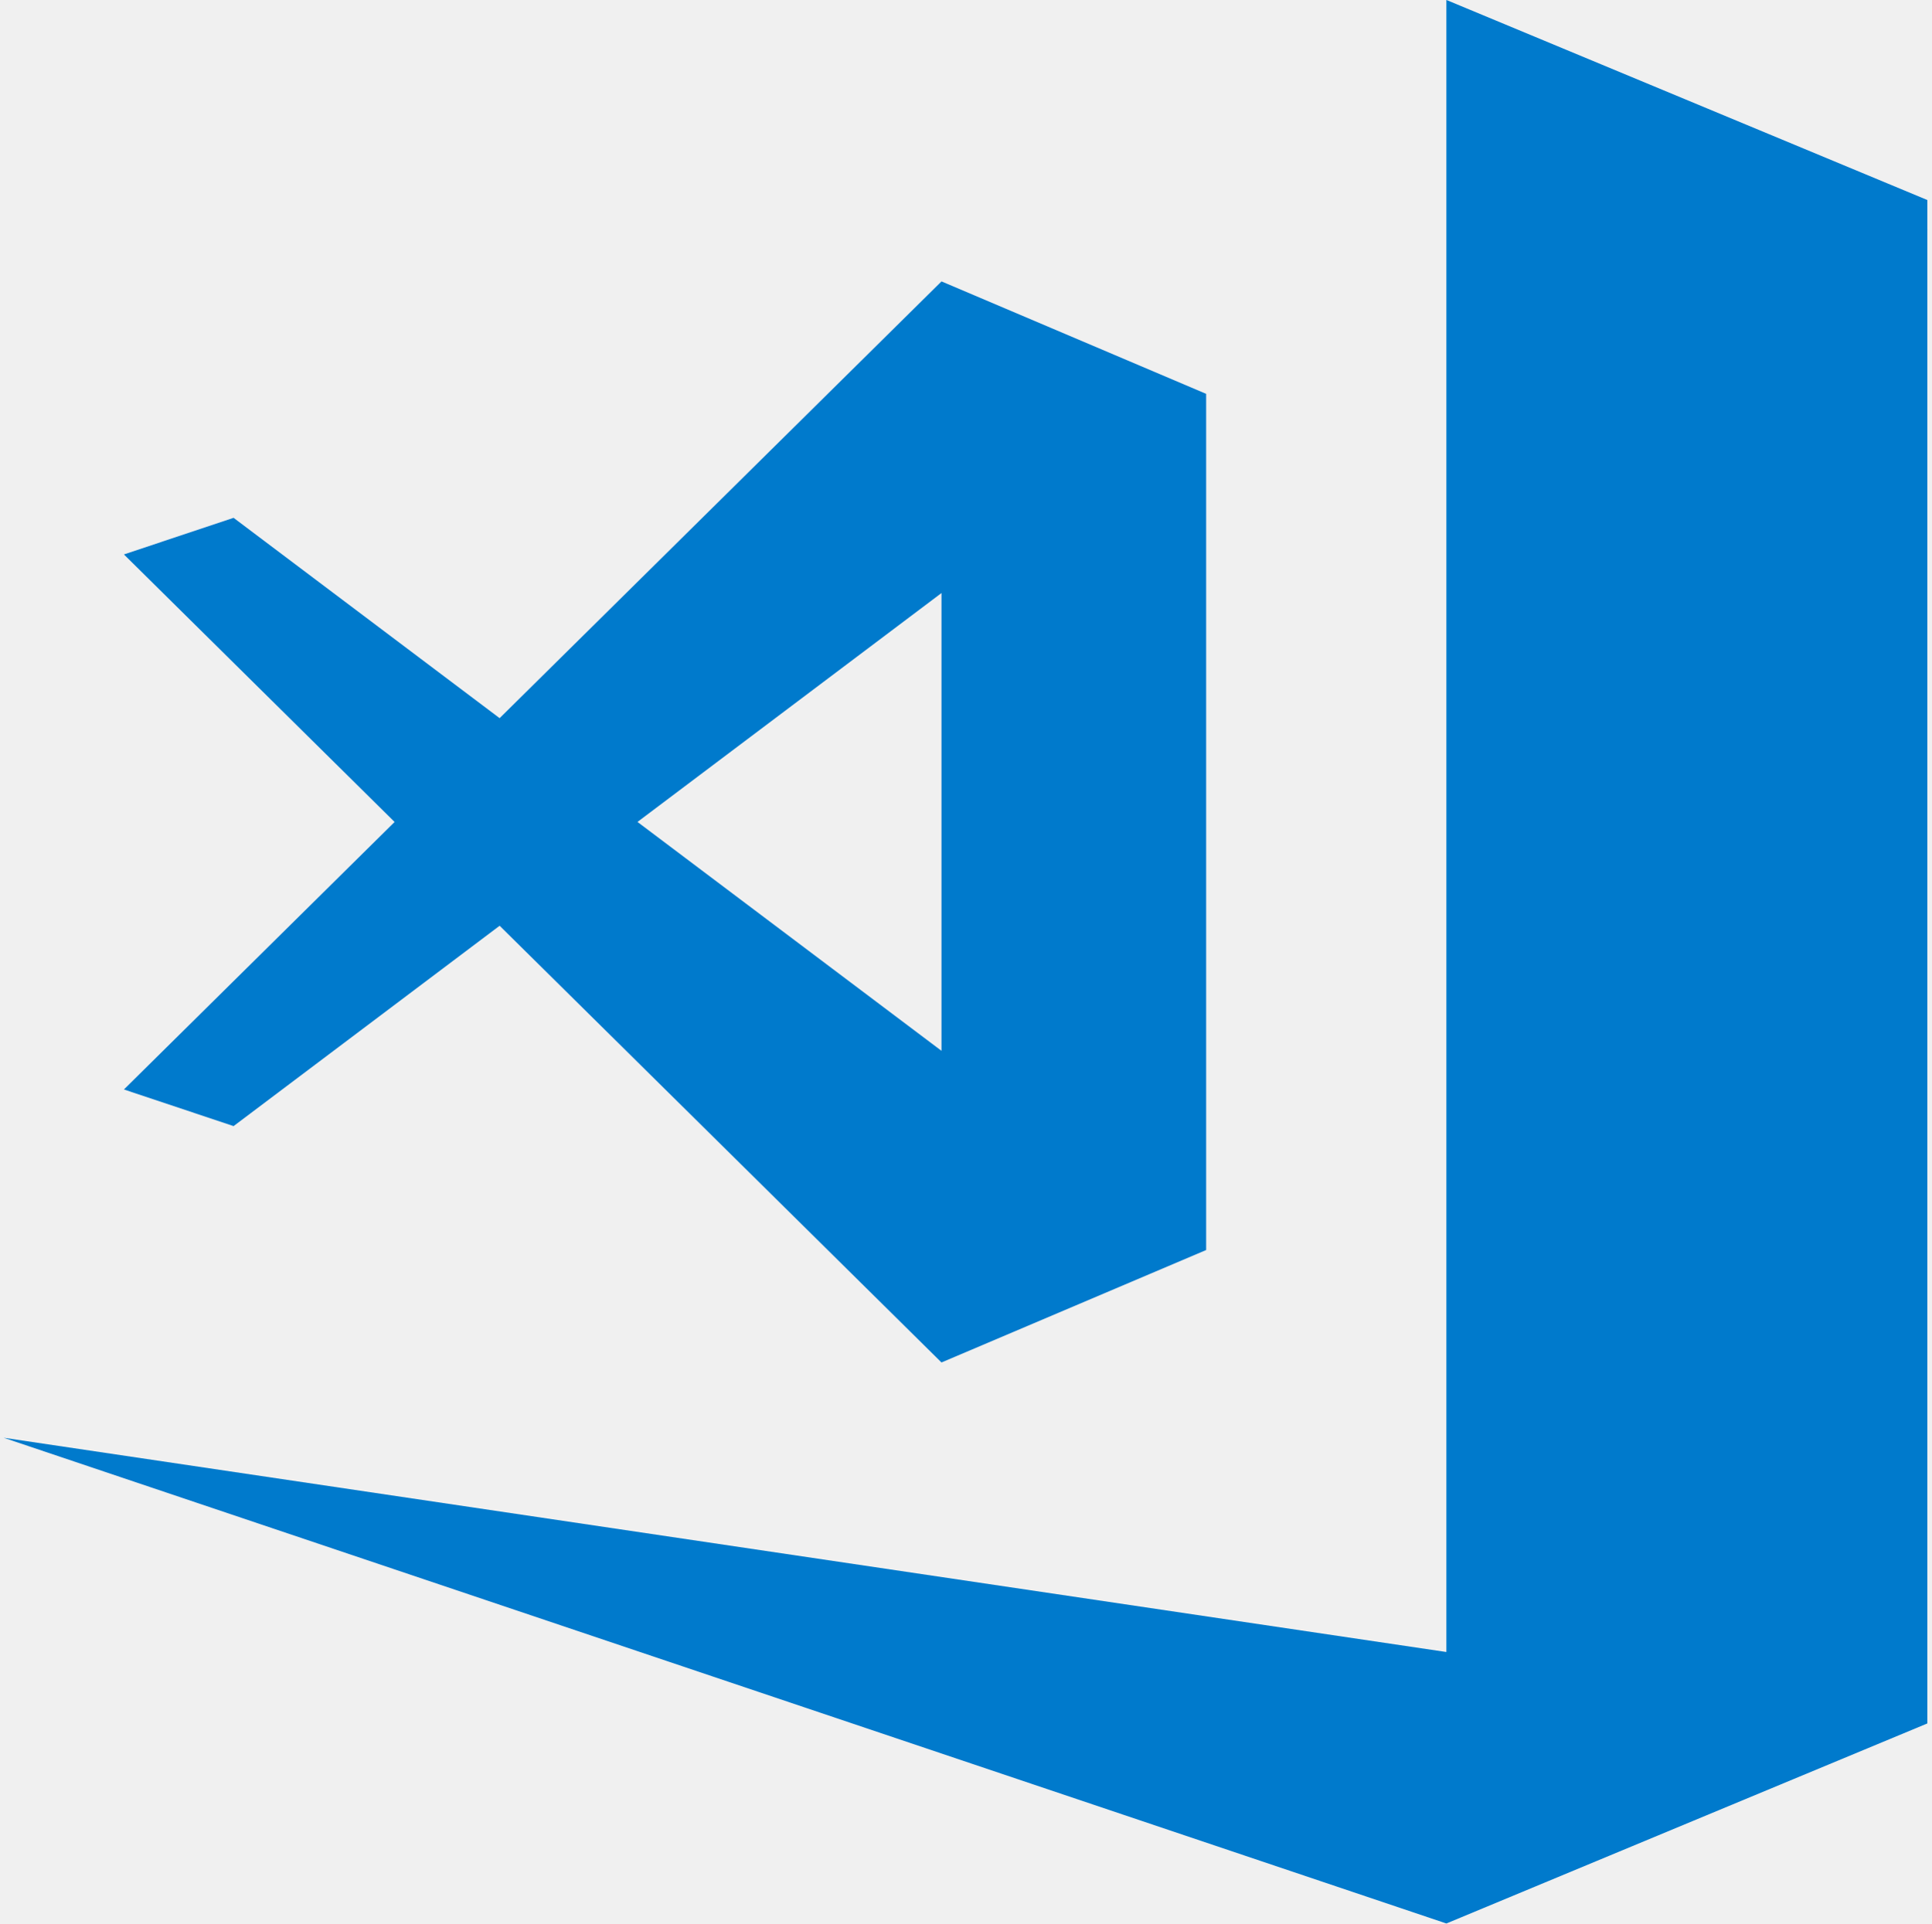
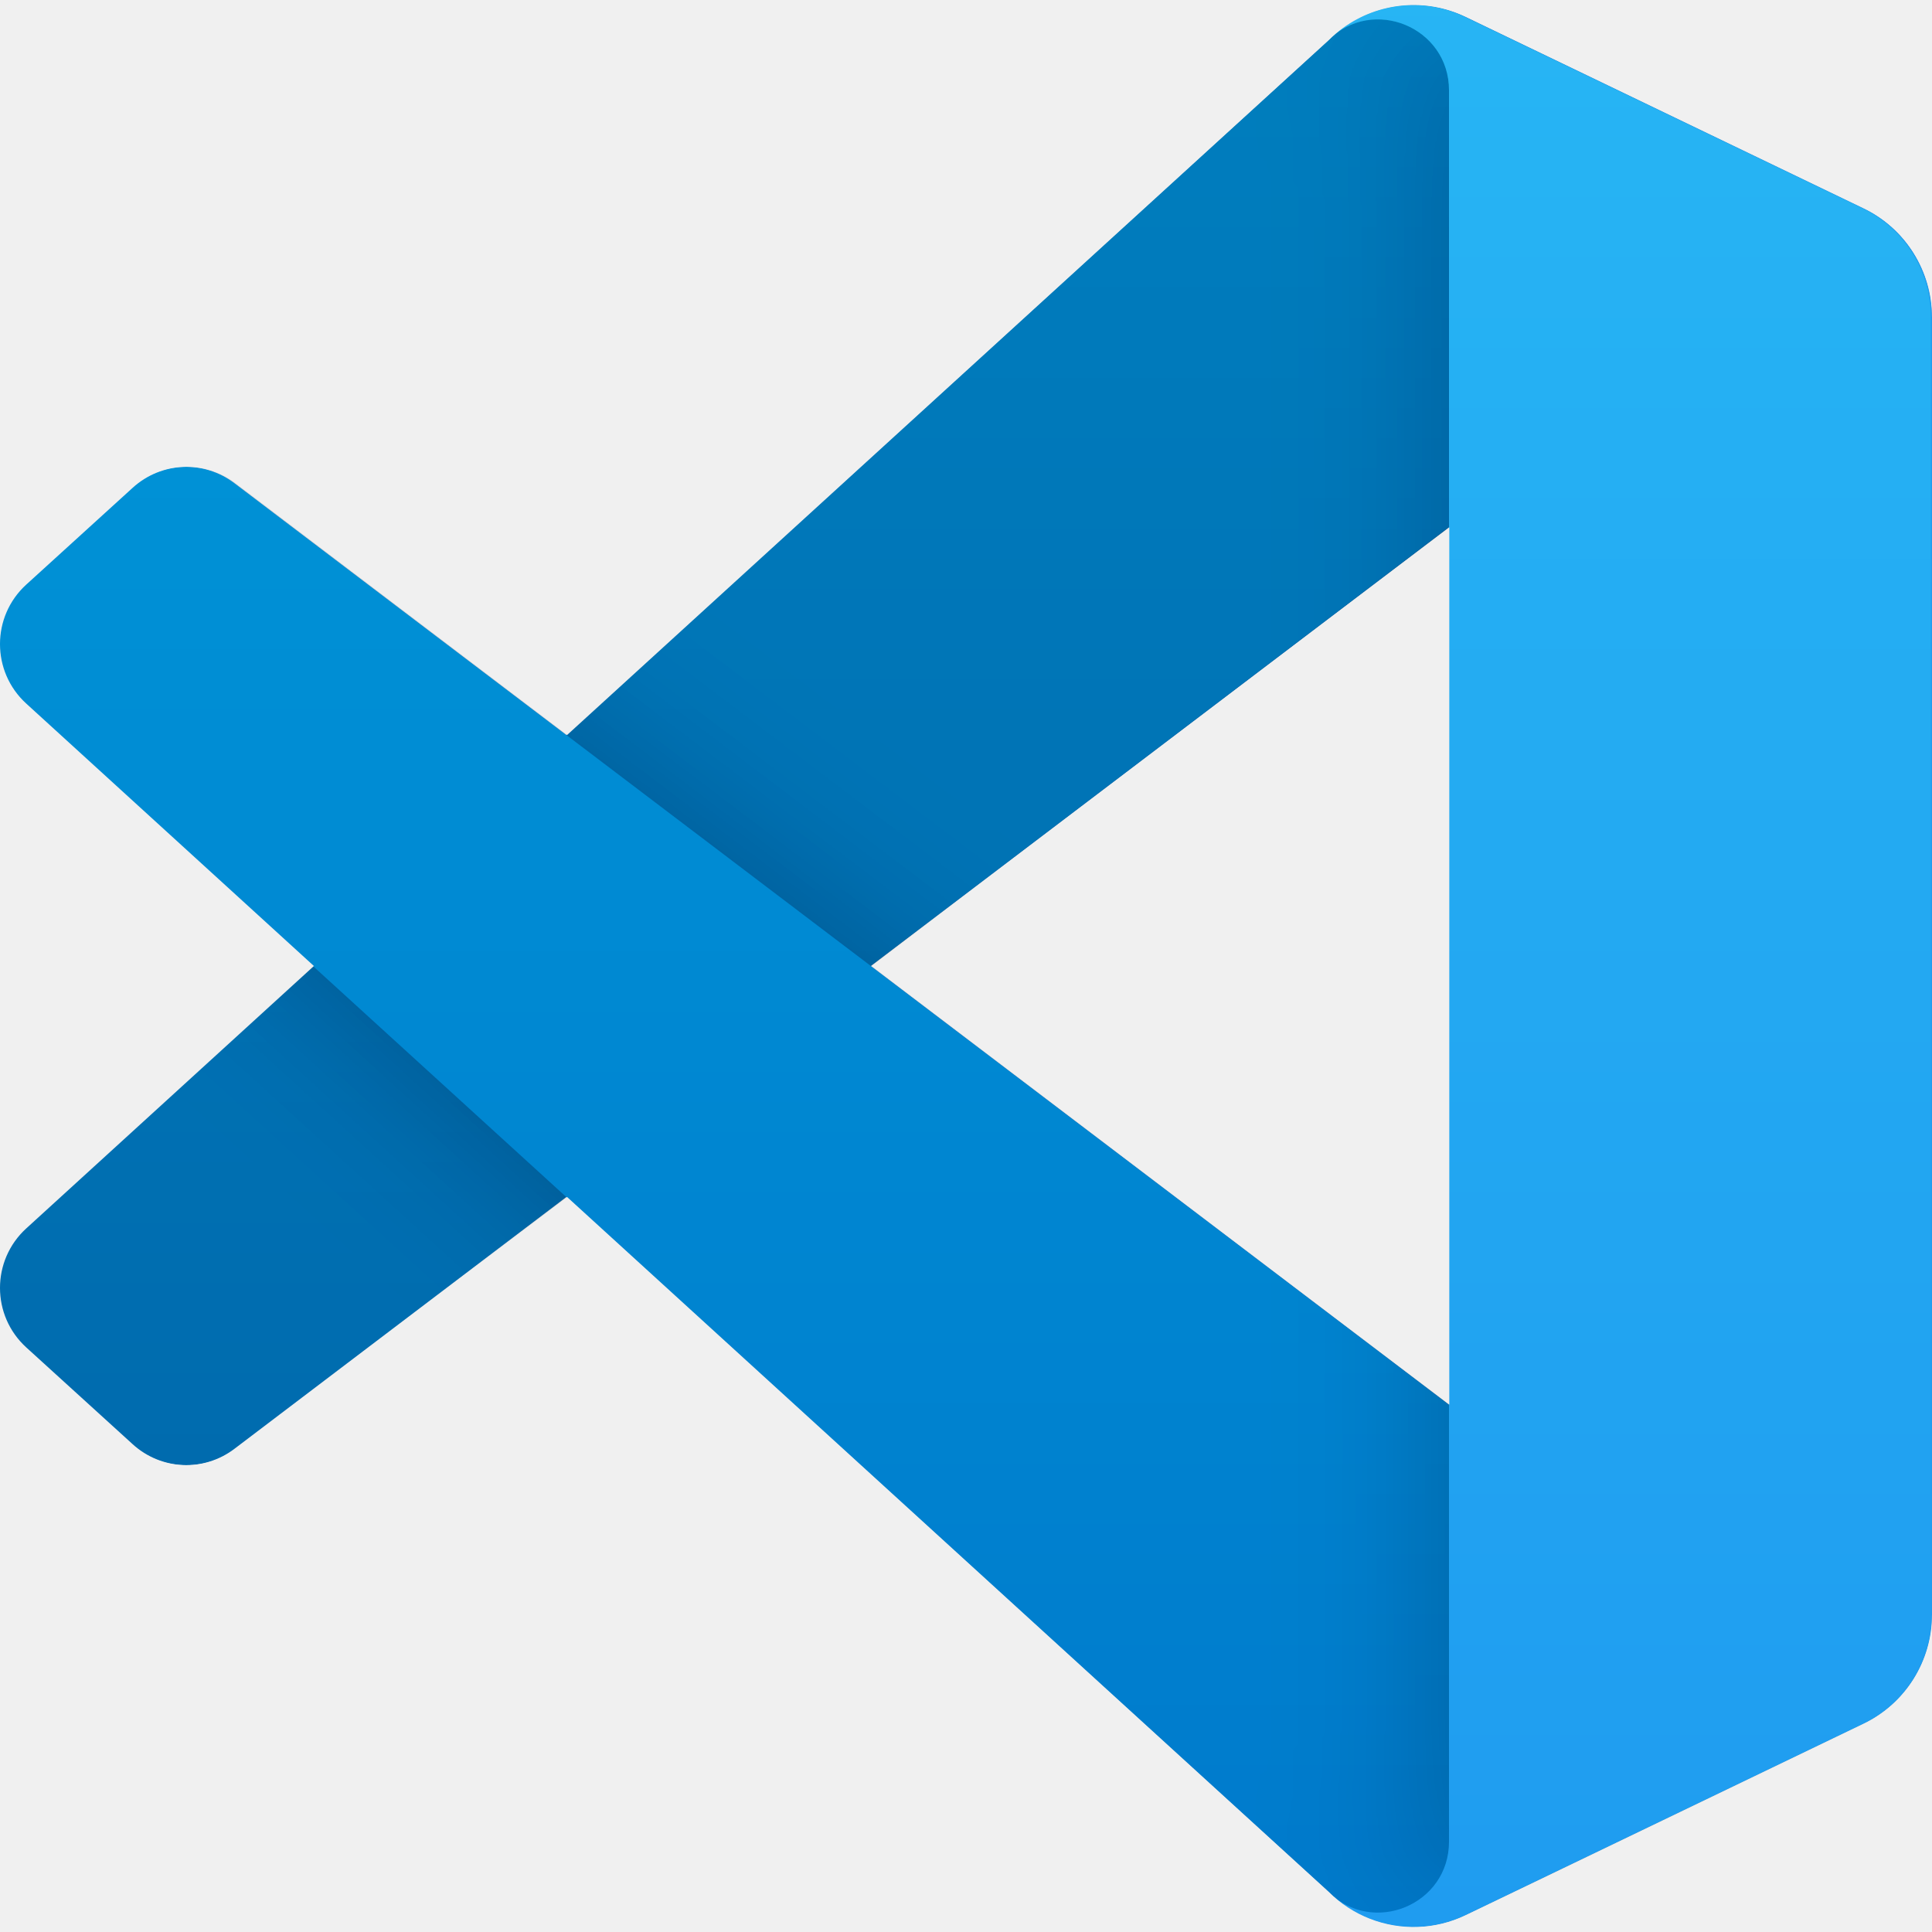
- <svg xmlns="http://www.w3.org/2000/svg" viewBox="0 0 261 260" fill-rule="evenodd" clip-rule="evenodd" stroke-linejoin="round" stroke-miterlimit="1.414" version="1.1" id="svg4">
-   <defs id="defs8" />
-   <path d="M 195.475 -0.006 L 195.475 223.297 L 0.496 194.338 L 195.475 259.992 L 260.475 232.953 L 260.475 31.064 L 260.496 31.055 L 260.475 31.012 L 260.475 27.035 L 195.475 -0.006 z " id="path951" style="fill:#007acc;fill-opacity:1" />
-   <path d="M 127.242 38.037 L 67.521 97.07 L 31.566 69.992 L 16.748 74.941 L 53.328 111.102 L 16.748 147.26 L 31.566 152.211 L 67.521 125.131 L 67.523 125.131 L 127.24 184.16 L 163.008 168.963 L 163.008 53.234 L 127.242 38.037 z M 127.24 80.158 L 127.24 142.037 L 86.154 111.098 L 127.24 80.158 z " id="path887" style="fill:#007acc;fill-opacity:1" />
+ <svg xmlns="http://www.w3.org/2000/svg" width="256" height="256" viewBox="0 0 256 256" fill="none">
+   <mask id="mask0" mask-type="alpha" maskUnits="userSpaceOnUse" x="0" y="0" width="256" height="256">
+     <path fill-rule="evenodd" clip-rule="evenodd" d="M181.534 254.252C185.566 255.823 190.164 255.722 194.234 253.764L246.94 228.403C252.478 225.738 256 220.132 256 213.983V42.018C256 35.869 252.478 30.264 246.94 27.599L194.234 2.237C188.893 -0.333 182.642 0.296 177.955 3.704C177.285 4.191 176.647 4.735 176.049 5.334L75.149 97.386L31.199 64.025C27.108 60.919 21.385 61.173 17.585 64.63L3.489 77.453C-1.159 81.68 -1.164 88.993 3.478 93.227L41.593 128L3.478 162.773C-1.164 167.008 -1.159 174.32 3.489 178.548L17.585 191.37C21.385 194.827 27.108 195.081 31.199 191.976L75.149 158.614L176.049 250.667C177.645 252.264 179.519 253.467 181.534 254.252ZM192.039 69.885L115.479 128L192.039 186.115V69.885Z" fill="white" />
+   </mask>
+   <g mask="url(#mask0)">
+     <path d="M246.94 27.638L194.193 2.241C188.088 -0.698 180.791 0.542 175.999 5.333L3.324 162.773C-1.321 167.008 -1.315 174.32 3.335 178.548L17.44 191.37C21.242 194.827 26.968 195.081 31.062 191.976L239.003 34.227C245.979 28.935 255.999 33.91 255.999 42.667V42.054C255.999 35.908 252.478 30.305 246.94 27.638Z" fill="#0065A9" />
+     <g filter="url(#filter0_d)">
+       <path d="M246.94 228.362L194.193 253.759C188.088 256.698 180.791 255.458 175.999 250.667L3.324 93.227C-1.321 88.993 -1.315 81.68 3.335 77.452L17.44 64.63C21.242 61.173 26.968 60.919 31.062 64.025L239.003 221.773C245.979 227.065 255.999 222.09 255.999 213.333V213.946C255.999 220.092 252.478 225.695 246.94 228.362Z" fill="#007ACC" />
+     </g>
+     <g filter="url(#filter1_d)">
+       <path d="M194.196 253.763C188.089 256.7 180.792 255.459 176 250.667C181.904 256.571 192 252.389 192 244.039V11.961C192 3.611 181.904 -0.571 176 5.333C180.792 0.541 188.089 -0.701 194.196 2.236L246.934 27.599C252.476 30.264 256 35.869 256 42.018V213.983C256 220.132 252.476 225.737 246.934 228.402L194.196 253.763Z" fill="#1F9CF0" />
+     </g>
+     <g style="mix-blend-mode:overlay" opacity="0.25">
+       <path fill-rule="evenodd" clip-rule="evenodd" d="M181.378 254.252C185.41 255.822 190.008 255.722 194.077 253.764L246.783 228.402C252.322 225.737 255.844 220.132 255.844 213.983V42.018C255.844 35.869 252.322 30.264 246.784 27.599L194.077 2.237C188.737 -0.333 182.486 0.296 177.798 3.704C177.129 4.191 176.491 4.734 175.892 5.333L74.993 97.386L31.043 64.025C26.952 60.919 21.229 61.173 17.429 64.63L3.333 77.452C-1.315 81.68 -1.32 88.993 3.322 93.227L41.436 128L3.322 162.773C-1.32 167.008 -1.315 174.32 3.333 178.548L17.429 191.37C21.229 194.827 26.952 195.081 31.043 191.976L74.993 158.614L175.892 250.667C177.488 252.264 179.363 253.467 181.378 254.252ZM191.883 69.885L115.323 128L191.883 186.115V69.885Z" fill="url(#paint0_linear)" />
+     </g>
+   </g>
+   <defs>
+     <filter id="filter0_d" x="-21.49" y="40.523" width="298.822" height="236.149" filterUnits="userSpaceOnUse" color-interpolation-filters="sRGB">
+       <feFlood flood-opacity="0" result="BackgroundImageFix" />
+       <feColorMatrix in="SourceAlpha" type="matrix" values="0 0 0 0 0 0 0 0 0 0 0 0 0 0 0 0 0 0 127 0" />
+       <feOffset />
+       <feGaussianBlur stdDeviation="10.667" />
+       <feColorMatrix type="matrix" values="0 0 0 0 0 0 0 0 0 0 0 0 0 0 0 0 0 0 0.25 0" />
+       <feBlend mode="overlay" in2="BackgroundImageFix" result="effect1_dropShadow" />
+       <feBlend mode="normal" in="SourceGraphic" in2="effect1_dropShadow" result="shape" />
+     </filter>
+     <filter id="filter1_d" x="154.667" y="-20.674" width="122.667" height="297.347" filterUnits="userSpaceOnUse" color-interpolation-filters="sRGB">
+       <feFlood flood-opacity="0" result="BackgroundImageFix" />
+       <feColorMatrix in="SourceAlpha" type="matrix" values="0 0 0 0 0 0 0 0 0 0 0 0 0 0 0 0 0 0 127 0" />
+       <feOffset />
+       <feGaussianBlur stdDeviation="10.667" />
+       <feColorMatrix type="matrix" values="0 0 0 0 0 0 0 0 0 0 0 0 0 0 0 0 0 0 0.25 0" />
+       <feBlend mode="overlay" in2="BackgroundImageFix" result="effect1_dropShadow" />
+       <feBlend mode="normal" in="SourceGraphic" in2="effect1_dropShadow" result="shape" />
+     </filter>
+     <linearGradient id="paint0_linear" x1="127.844" y1="0.66" x2="127.844" y2="255.34" gradientUnits="userSpaceOnUse">
+       <stop stop-color="white" />
+       <stop offset="1" stop-color="white" stop-opacity="0" />
+     </linearGradient>
+   </defs>
</svg>
